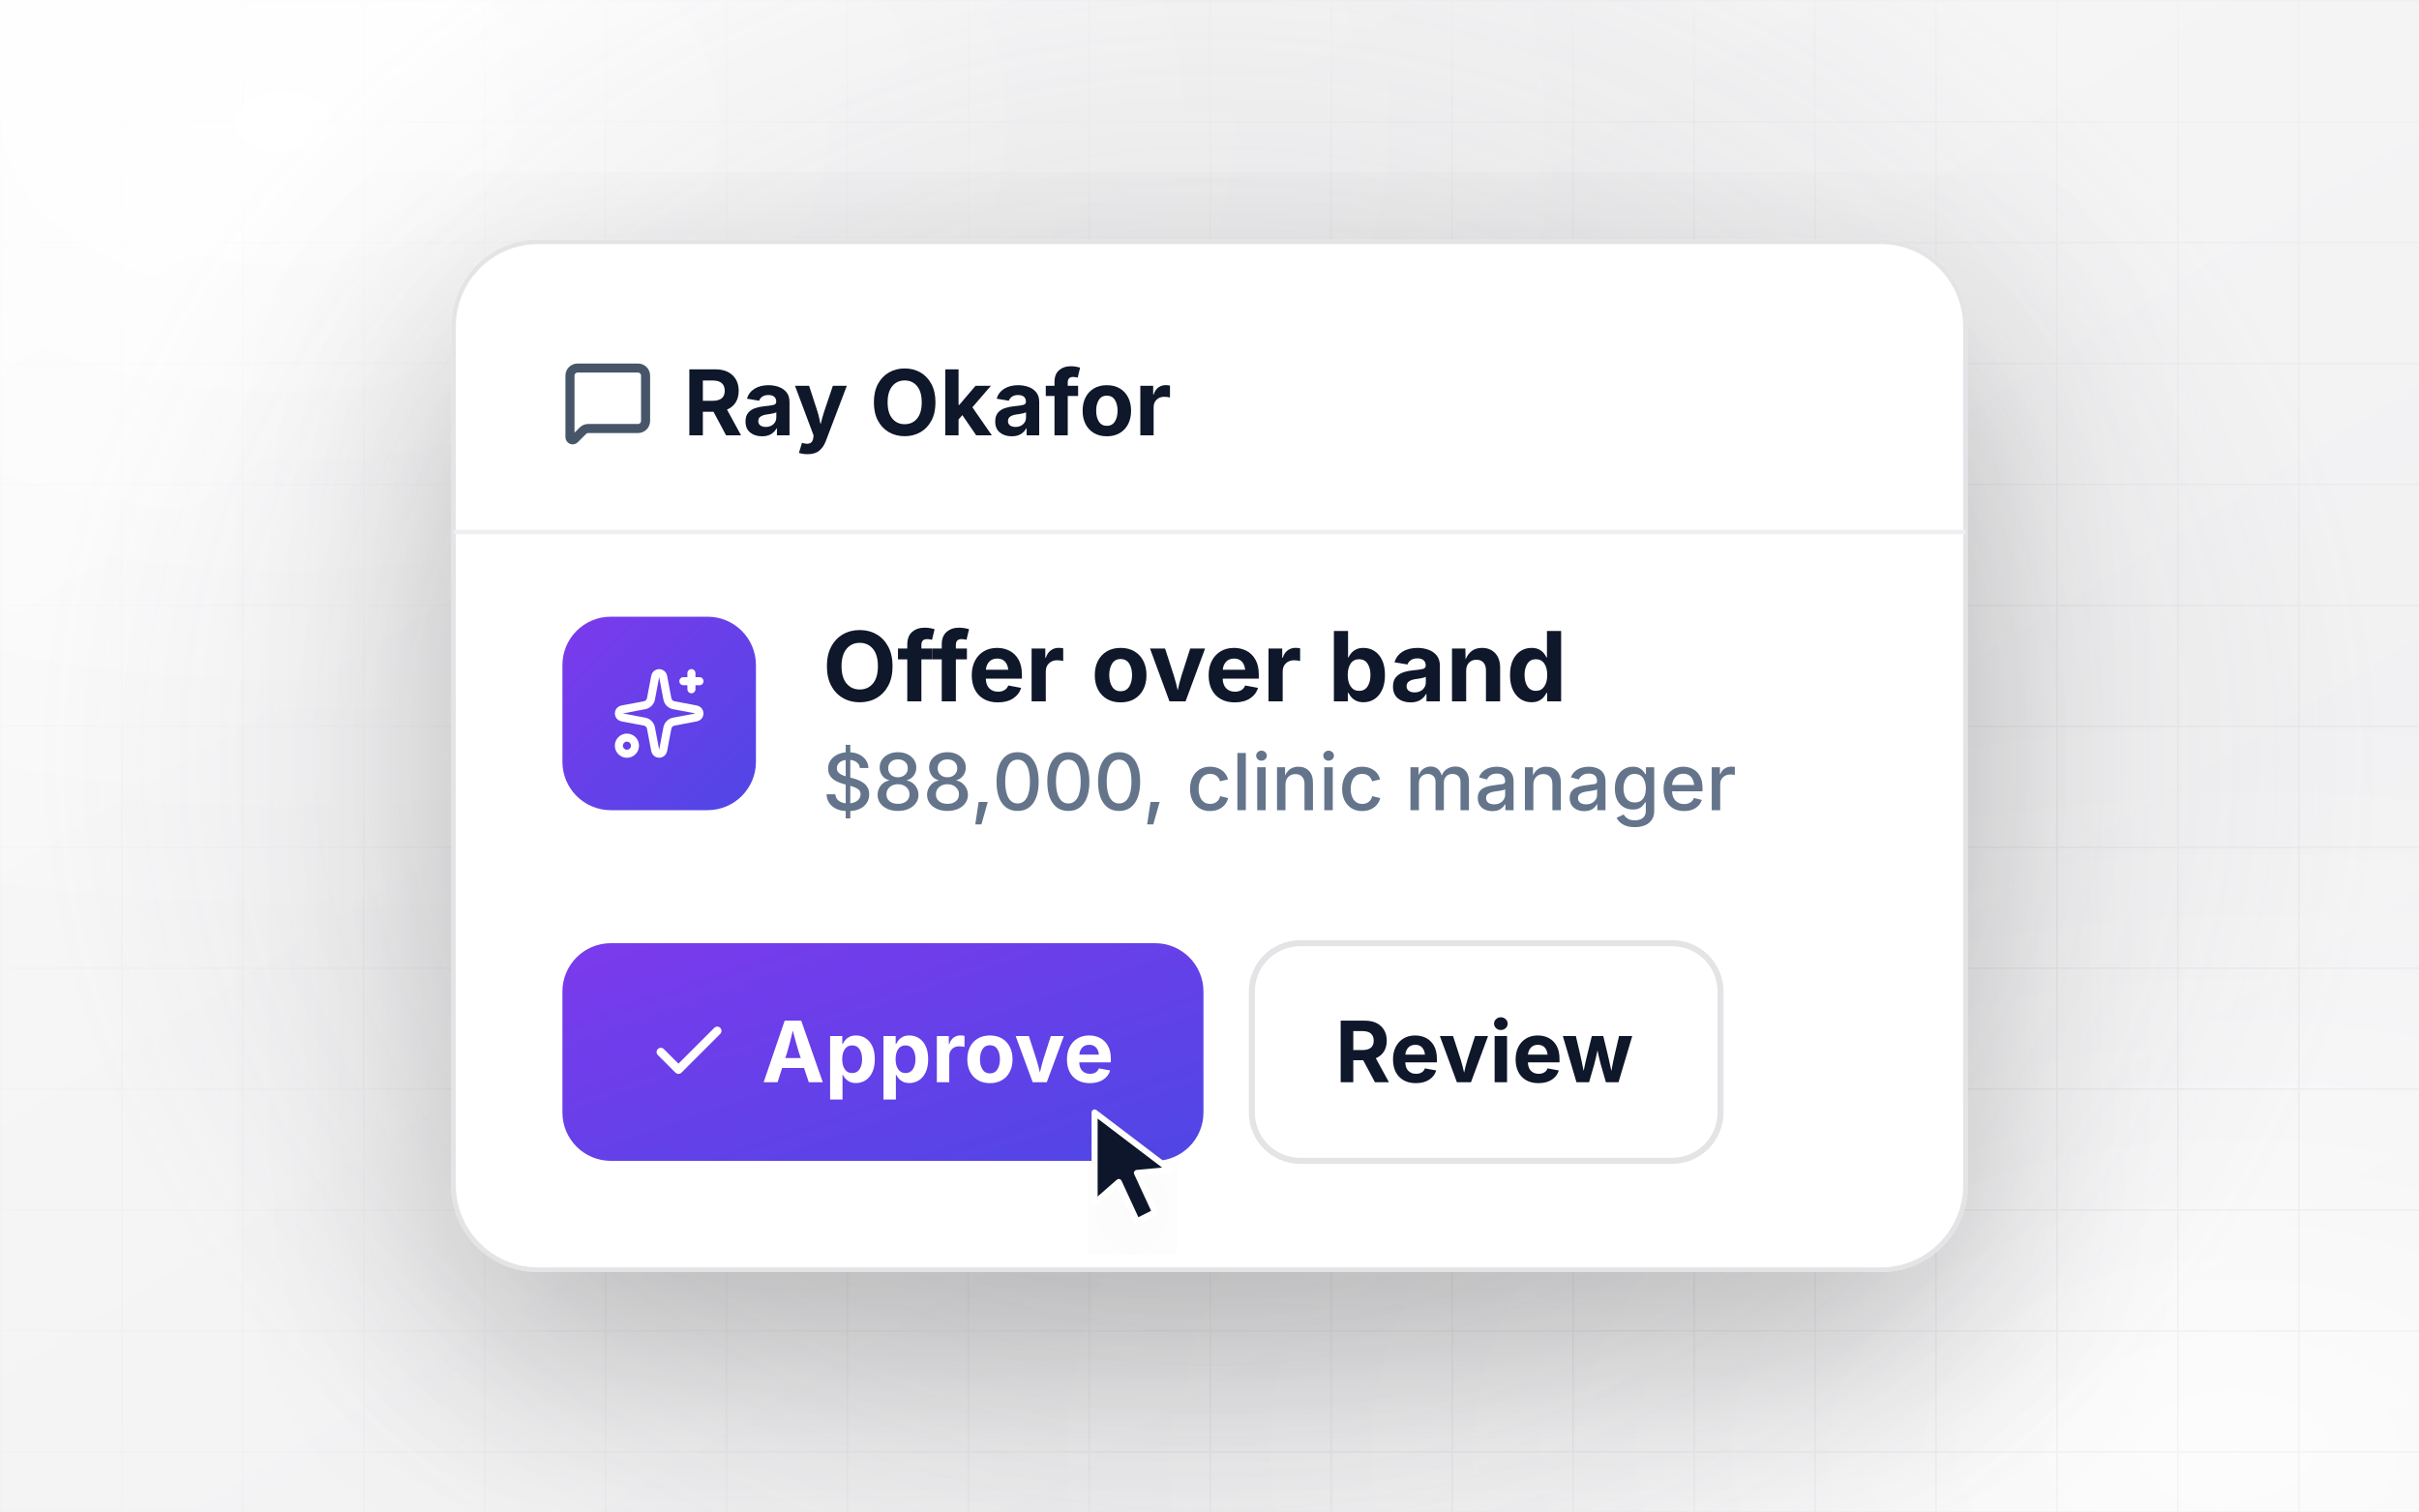
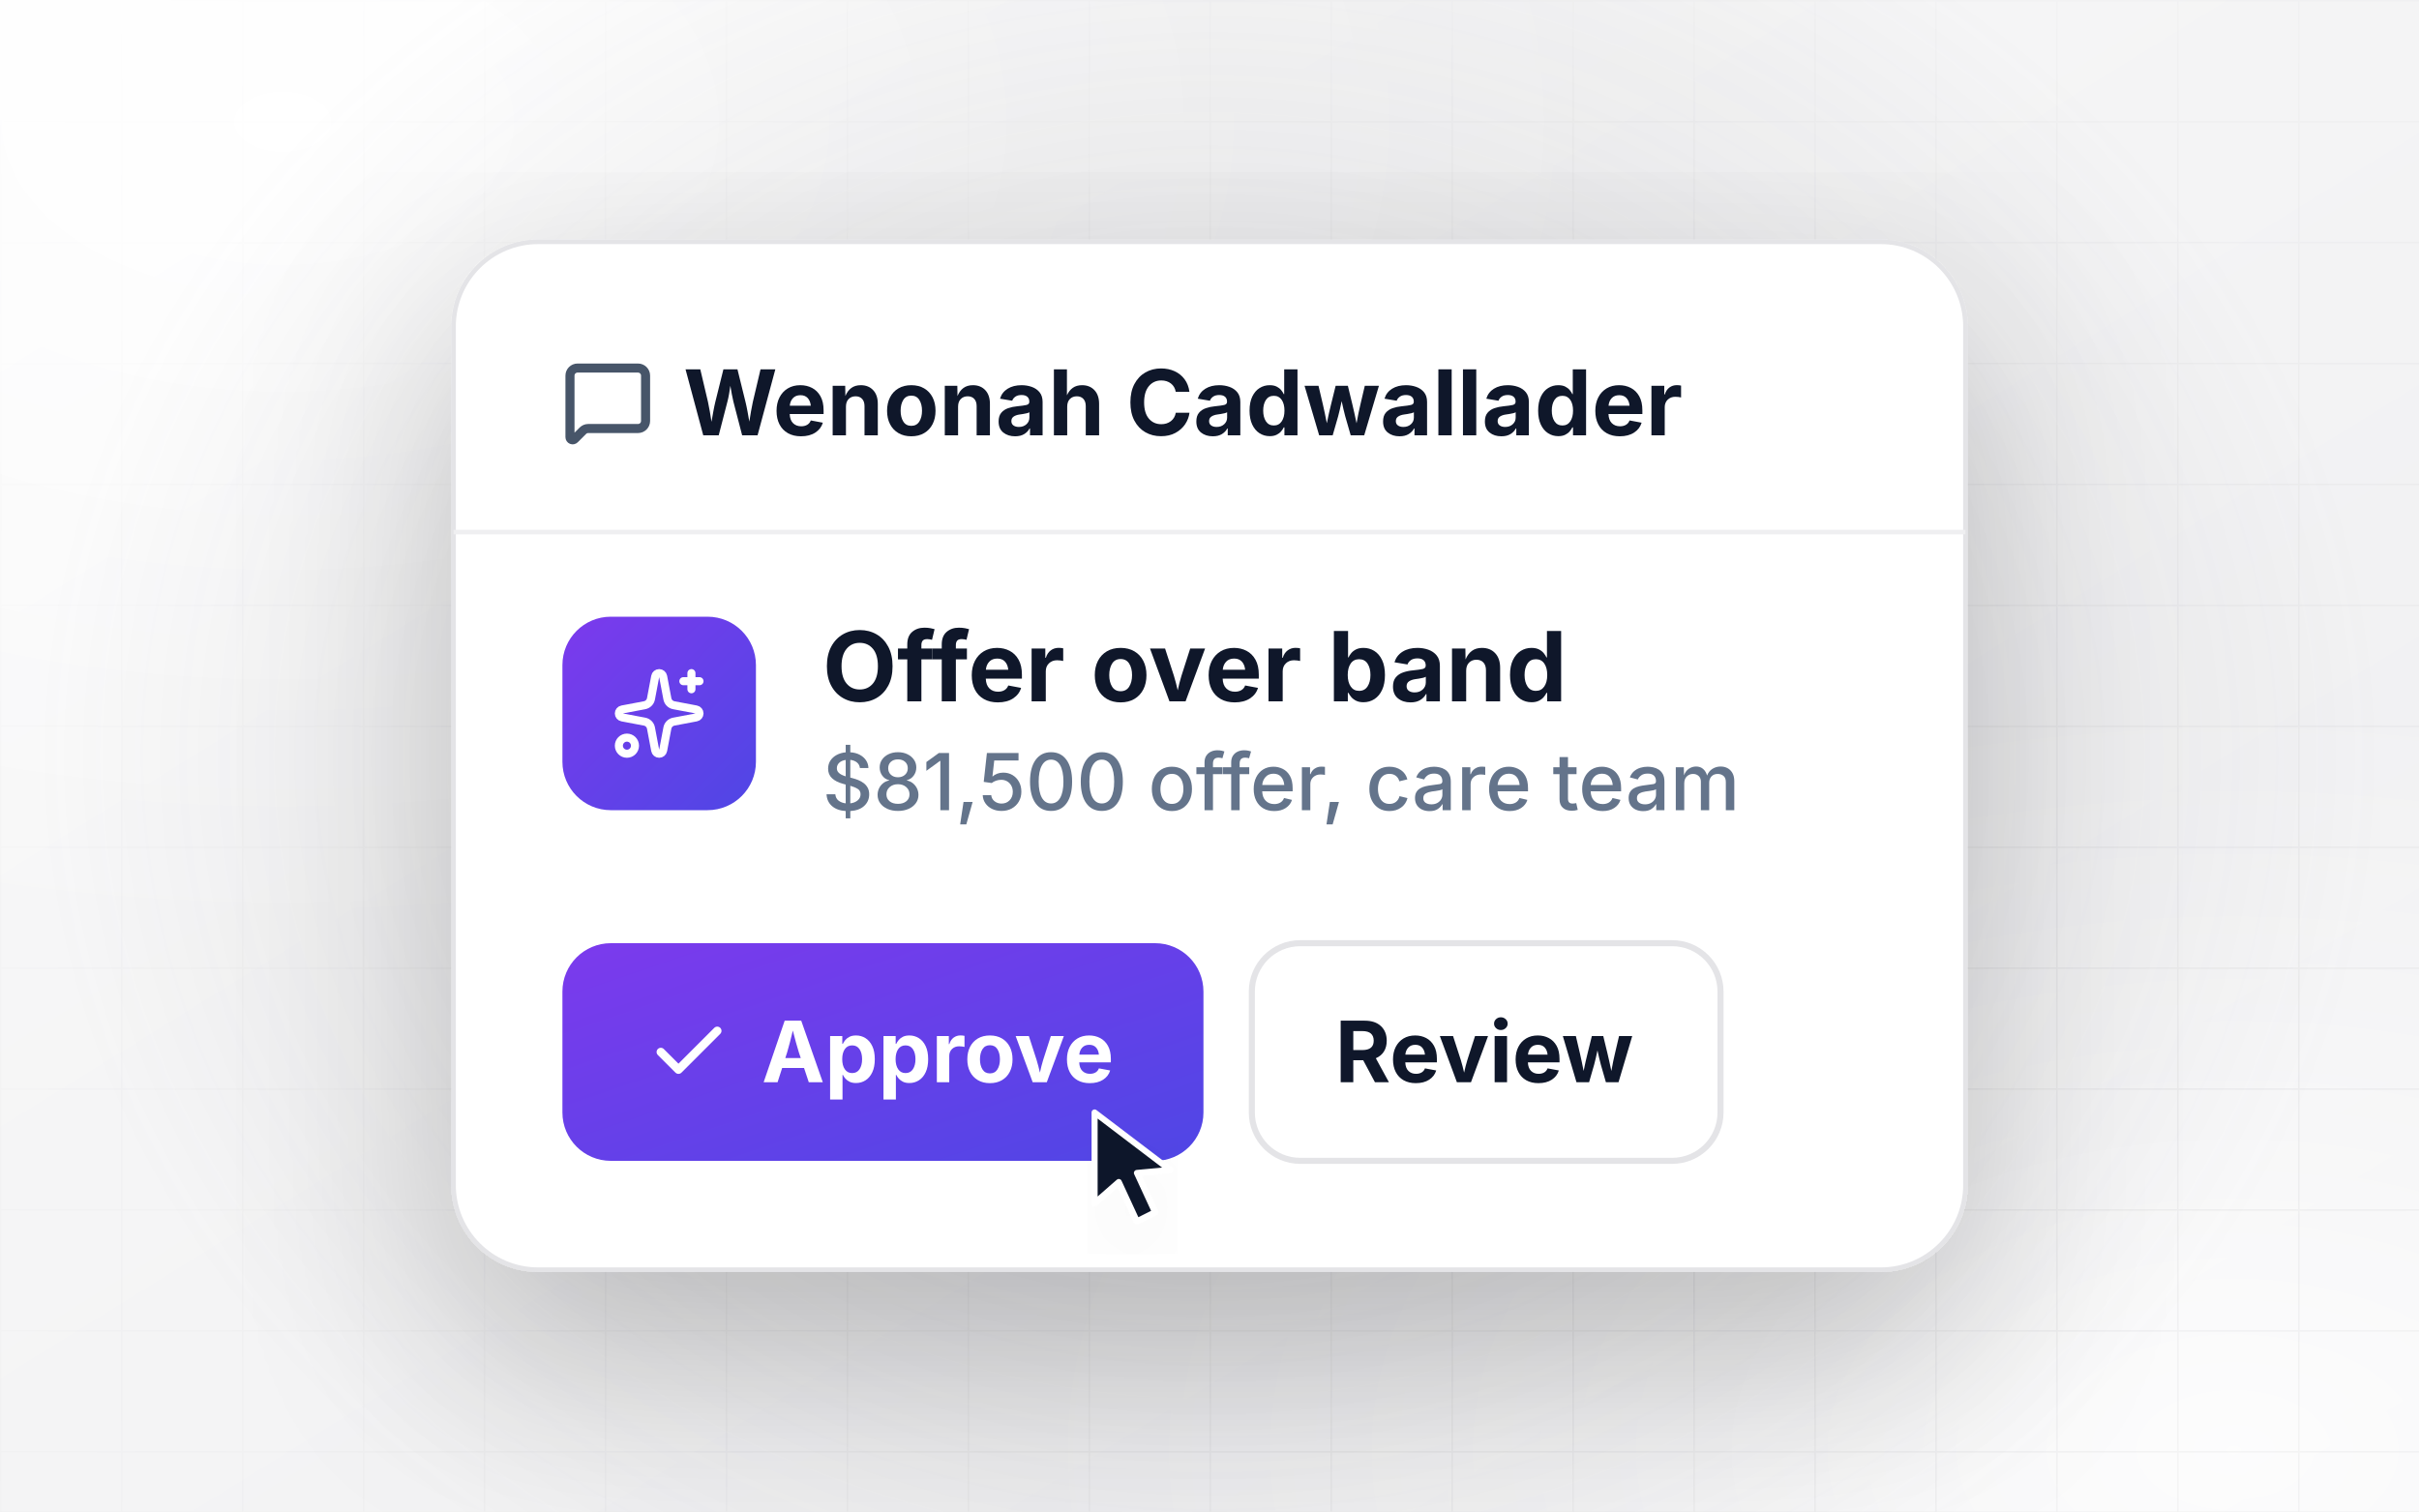
<svg xmlns="http://www.w3.org/2000/svg" xmlns:xlink="http://www.w3.org/1999/xlink" viewBox="0 0 800 500" width="800" height="500" role="img">
  <defs>
    <linearGradient id="bg" x1="0" y1="0" x2="1" y2="1">
      <stop offset="0" stop-color="#FAFAFA" />
      <stop offset="1" stop-color="#EEEEF0" />
    </linearGradient>
    <radialGradient id="glowA" cx="0.12" cy="0.08" r="0.55">
      <stop offset="0" stop-color="#FFFFFF" stop-opacity="0.95" />
      <stop offset="1" stop-color="#FFFFFF" stop-opacity="0" />
    </radialGradient>
    <radialGradient id="glowB" cx="0.92" cy="0.96" r="0.5">
      <stop offset="0" stop-color="#FFFFFF" stop-opacity="0.85" />
      <stop offset="1" stop-color="#FFFFFF" stop-opacity="0" />
    </radialGradient>
    <linearGradient id="gAcc" x1="0" y1="0" x2="1" y2="1">
      <stop offset="0" stop-color="#7C3AED" />
      <stop offset="1" stop-color="#4F46E5" />
    </linearGradient>
    <linearGradient id="gStroke" x1="0" y1="0" x2="1" y2="0">
      <stop offset="0" stop-color="#A78BFA" />
      <stop offset="1" stop-color="#818CF8" />
    </linearGradient>
    <pattern id="grid" width="40" height="40" patternUnits="userSpaceOnUse">
      <path d="M40 0H0V40" fill="none" stroke="#52525B" stroke-opacity="0.07" stroke-width="1" />
    </pattern>
    <radialGradient id="fade" cx="0.5" cy="0.45" r="0.65">
      <stop offset="0" stop-color="#fff" stop-opacity="1" />
      <stop offset="1" stop-color="#fff" stop-opacity="0" />
    </radialGradient>
    <mask id="gridMask">
      <rect width="1200" height="800" fill="url(#fade)" />
    </mask>
    <filter id="e1" x="-10%" y="-10%" width="120%" height="140%">
      <feDropShadow dx="0" dy="1" stdDeviation="1.2" flood-color="#0F172A" flood-opacity="0.07" />
      <feDropShadow dx="0" dy="12" stdDeviation="18" flood-color="#18181B" flood-opacity="0.08" />
    </filter>
    <filter id="e2" x="-15%" y="-15%" width="130%" height="160%">
      <feDropShadow dx="0" dy="2" stdDeviation="3" flood-color="#0F172A" flood-opacity="0.10" />
      <feDropShadow dx="0" dy="28" stdDeviation="34" flood-color="#18181B" flood-opacity="0.20" />
    </filter>
    <radialGradient id="spot" cx="0.5" cy="0.5" r="0.5">
      <stop offset="0" stop-color="#71717A" stop-opacity="0.24" />
      <stop offset="1" stop-color="#71717A" stop-opacity="0" />
    </radialGradient>
-     <path id="g700_R" d="M135 0V1490H716Q970 1490 1109.5 1357.5Q1249 1225 1249 1005Q1249 852 1181.0 743.5Q1113 635 985 581L1302 0H964L680 532H440V0ZM440 779H660Q934 779 934 1005Q934 1118 866.5 1178.0Q799 1238 659 1238H440Z" />
+     <path id="g700_W" d="M449 0 49 1490H382L555 757Q578 654 597.5 537.0Q617 420 635 305Q655 420 676.0 537.0Q697 654 722 757L904 1490H1221L1402 757Q1427 655 1448.0 539.0Q1469 423 1489 309Q1507 423 1526.5 539.0Q1546 655 1569 757L1742 1490H2076L1675 0H1327L1129 762Q1109 843 1093.0 932.5Q1077 1022 1061 1118Q1047 1025 1032.0 935.5Q1017 846 995 762L798 0Z" />
+     <path id="g700_e" d="M633 -22Q462 -22 338.0 48.0Q214 118 147.5 247.0Q81 376 81 553Q81 726 147.5 856.0Q214 986 334.5 1059.0Q455 1132 618 1132Q764 1132 883.0 1070.0Q1002 1008 1072.5 882.0Q1143 756 1143 565V481H378Q383 344 454.0 274.0Q525 204 638 204Q717 204 773.5 237.5Q830 271 854 336L1126 285Q1085 146 956.5 62.0Q828 -22 633 -22ZM380 669H854Q843 778 784.0 842.0Q725 906 621 906Q513 906 451.0 839.5Q389 773 380 669Z" />
+     <path id="g700_n" d="M428 647V0H128V1118H411L415 887Q462 1004 548.0 1068.0Q634 1132 763 1132Q937 1132 1042.0 1020.0Q1147 908 1147 711V0H847V659Q847 763 793.5 822.0Q740 881 645 881Q549 881 488.5 819.5Q428 758 428 647Z" />
+     <path id="g700_o" d="M628 -22Q460 -22 337.0 50.5Q214 123 147.5 252.5Q81 382 81 554Q81 727 147.5 857.0Q214 987 337.0 1059.5Q460 1132 628 1132Q796 1132 919.0 1059.5Q1042 987 1108.5 857.0Q1175 727 1175 554Q1175 382 1108.5 252.5Q1042 123 919.0 50.5Q796 -22 628 -22ZM628 214Q748 214 809.0 311.0Q870 408 870 555Q870 703 809.0 799.5Q748 896 628 896Q508 896 447.5 799.5Q387 703 387 555Q387 408 447.5 311.0Q508 214 628 214Z" />
    <path id="g700_a" d="M440 -22Q280 -22 174.0 62.5Q68 147 68 313Q68 438 128.0 509.0Q188 580 284.0 613.0Q380 646 490 656Q634 670 697.5 685.5Q761 701 761 756V761Q761 832 715.5 871.0Q670 910 586 910Q499 910 446.0 872.5Q393 835 375 781L100 827Q143 972 271.5 1052.0Q400 1132 587 1132Q707 1132 815.5 1094.0Q924 1056 992.5 972.5Q1061 889 1061 753V0H777V155H767Q726 77 645.0 27.5Q564 -22 440 -22ZM525 189Q630 189 696.5 250.0Q763 311 763 400V521Q745 508 704.5 498.5Q664 489 619.0 481.5Q574 474 541 470Q458 458 407.0 423.0Q356 388 356 321Q356 256 403.5 222.5Q451 189 525 189Z" />
-     <path id="g700_y" d="M120 -396 189 -170 226 -179Q317 -204 375.0 -175.5Q433 -147 443 -63L451 -3L31 1118H350L538 538Q561 465 577.0 392.5Q593 320 609 246Q627 321 646.5 393.5Q666 466 690 538L886 1118H1201L726 -132Q675 -267 579.5 -346.5Q484 -426 316 -426Q256 -426 204.0 -417.5Q152 -409 120 -396Z" />
+     <path id="g700_h" d="M428 647V0H128V1490H422V904Q471 1013 555.0 1072.5Q639 1132 763 1132Q937 1132 1042.5 1020.0Q1148 908 1148 711V0H847V659Q847 763 793.5 822.0Q740 881 645 881Q549 881 488.5 819.5Q428 758 428 647Z" />
+     <path id="g700_C" d="M786 -20Q587 -20 431.0 70.0Q275 160 184.5 331.0Q94 502 94 744Q94 987 185.0 1158.5Q276 1330 433.0 1420.0Q590 1510 786 1510Q955 1510 1092.0 1447.5Q1229 1385 1317.0 1266.5Q1405 1148 1427 981H1118Q1097 1102 1008.5 1170.5Q920 1239 792 1239Q618 1239 511.0 1110.0Q404 981 404 744Q404 502 511.5 376.5Q619 251 791 251Q918 251 1007.5 319.5Q1097 388 1119 510H1428Q1411 371 1330.0 250.5Q1249 130 1111.5 55.0Q974 -20 786 -20Z" />
+     <path id="g700_d" d="M537 -19Q408 -19 305.0 47.5Q202 114 141.5 242.5Q81 371 81 557Q81 748 143.0 876.0Q205 1004 308.0 1068.0Q411 1132 535 1132Q630 1132 693.0 1100.0Q756 1068 794.5 1021.0Q833 974 853 930H863V1490H1163V0H868V179H853Q832 134 793.0 88.5Q754 43 691.0 12.0Q628 -19 537 -19ZM629 222Q743 222 806.0 314.0Q869 406 869 558Q869 710 806.5 801.0Q744 892 629 892Q511 892 450.0 798.5Q389 705 389 558Q389 410 450.5 316.0Q512 222 629 222Z" />
+     <path id="g700_w" d="M361 0 31 1118H346L443 705Q463 612 487.0 505.0Q511 398 534 273Q557 395 582.5 502.5Q608 610 631 705L733 1118H1009L1109 705Q1130 610 1155.5 503.0Q1181 396 1205 272Q1226 396 1249.0 503.0Q1272 610 1294 705L1391 1118H1710L1378 0H1073L949 431Q928 503 908.5 593.0Q889 683 869 771Q850 683 830.0 592.5Q810 502 790 431L666 0Z" />
+     <path id="g700_l" d="M428 1490V0H128V1490Z" />
+     <path id="g700_r" d="M128 0V1118H418V923H430Q461 1026 533.5 1079.5Q606 1133 700 1133Q751 1133 797 1123V855Q777 861 738.5 865.5Q700 870 667 870Q563 870 495.5 805.0Q428 740 428 636V0Z" />
    <path id="g700_O" d="M789 -20Q592 -20 434.5 70.0Q277 160 185.5 331.0Q94 502 94 744Q94 987 185.5 1158.5Q277 1330 434.5 1420.0Q592 1510 789 1510Q987 1510 1144.0 1420.0Q1301 1330 1392.5 1158.5Q1484 987 1484 744Q1484 501 1392.5 330.5Q1301 160 1144.0 70.0Q987 -20 789 -20ZM789 251Q963 251 1068.5 377.5Q1174 504 1174 744Q1174 985 1068.5 1112.0Q963 1239 789 1239Q616 1239 510.0 1111.5Q404 984 404 744Q404 505 510.0 378.0Q616 251 789 251Z" />
-     <path id="g700_k" d="M128 0V1490H428V688H445L811 1118H1158L740 633L1179 0H826L514 456L428 359V0Z" />
    <path id="g700_f" d="M750 1118V889H516V0H217V889H20V1118H217V1204Q217 1382 321.0 1471.0Q425 1560 580 1560Q651 1560 709.0 1549.0Q767 1538 795 1529L741 1303Q723 1308 696.5 1313.0Q670 1318 641 1318Q572 1318 544.0 1285.5Q516 1253 516 1194V1118Z" />
-     <path id="g700_o" d="M628 -22Q460 -22 337.0 50.5Q214 123 147.5 252.5Q81 382 81 554Q81 727 147.5 857.0Q214 987 337.0 1059.5Q460 1132 628 1132Q796 1132 919.0 1059.5Q1042 987 1108.5 857.0Q1175 727 1175 554Q1175 382 1108.5 252.5Q1042 123 919.0 50.5Q796 -22 628 -22ZM628 214Q748 214 809.0 311.0Q870 408 870 555Q870 703 809.0 799.5Q748 896 628 896Q508 896 447.5 799.5Q387 703 387 555Q387 408 447.5 311.0Q508 214 628 214Z" />
-     <path id="g700_r" d="M128 0V1118H418V923H430Q461 1026 533.5 1079.5Q606 1133 700 1133Q751 1133 797 1123V855Q777 861 738.5 865.5Q700 870 667 870Q563 870 495.5 805.0Q428 740 428 636V0Z" />
-     <path id="g700_e" d="M633 -22Q462 -22 338.0 48.0Q214 118 147.5 247.0Q81 376 81 553Q81 726 147.5 856.0Q214 986 334.5 1059.0Q455 1132 618 1132Q764 1132 883.0 1070.0Q1002 1008 1072.5 882.0Q1143 756 1143 565V481H378Q383 344 454.0 274.0Q525 204 638 204Q717 204 773.5 237.5Q830 271 854 336L1126 285Q1085 146 956.5 62.0Q828 -22 633 -22ZM380 669H854Q843 778 784.0 842.0Q725 906 621 906Q513 906 451.0 839.5Q389 773 380 669Z" />
    <path id="g700_v" d="M443 0 31 1118H350L538 538Q561 463 580.5 387.0Q600 311 618 233Q635 311 653.5 386.5Q672 462 696 538L882 1118H1197L784 0Z" />
    <path id="g700_b" d="M754 -19Q663 -19 600.0 12.0Q537 43 497.5 88.5Q458 134 437 179H423V0H128V1490H428V930H437Q457 974 495.5 1021.0Q534 1068 597.5 1100.0Q661 1132 756 1132Q880 1132 983.0 1068.0Q1086 1004 1147.5 876.0Q1209 748 1209 557Q1209 371 1149.0 242.5Q1089 114 986.0 47.5Q883 -19 754 -19ZM662 222Q779 222 840.5 316.0Q902 410 902 558Q902 705 841.0 798.5Q780 892 662 892Q546 892 483.5 801.0Q421 710 421 558Q421 406 484.0 314.0Q547 222 662 222Z" />
-     <path id="g700_n" d="M428 647V0H128V1118H411L415 887Q462 1004 548.0 1068.0Q634 1132 763 1132Q937 1132 1042.0 1020.0Q1147 908 1147 711V0H847V659Q847 763 793.5 822.0Q740 881 645 881Q549 881 488.5 819.5Q428 758 428 647Z" />
-     <path id="g700_d" d="M537 -19Q408 -19 305.0 47.5Q202 114 141.5 242.5Q81 371 81 557Q81 748 143.0 876.0Q205 1004 308.0 1068.0Q411 1132 535 1132Q630 1132 693.0 1100.0Q756 1068 794.5 1021.0Q833 974 853 930H863V1490H1163V0H868V179H853Q832 134 793.0 88.5Q754 43 691.0 12.0Q628 -19 537 -19ZM629 222Q743 222 806.0 314.0Q869 406 869 558Q869 710 806.5 801.0Q744 892 629 892Q511 892 450.0 798.5Q389 705 389 558Q389 410 450.5 316.0Q512 222 629 222Z" />
    <path id="g500_dollar" d="M605 -212V-23Q380 -8 248.0 107.0Q116 222 106 414H335Q344 306 420.0 248.0Q496 190 605 178V667L535 687Q352 736 249.5 832.0Q147 928 147 1081Q147 1200 206.5 1291.0Q266 1382 369.0 1438.0Q472 1494 605 1507V1702H725V1508Q864 1499 969.0 1444.0Q1074 1389 1134.0 1299.5Q1194 1210 1197 1098H975Q965 1189 897.5 1243.5Q830 1298 725 1310V849L788 832Q859 814 934.5 783.5Q1010 753 1074.0 704.5Q1138 656 1177.5 584.5Q1217 513 1217 412Q1217 233 1088.5 112.5Q960 -8 725 -23V-212ZM725 178Q843 192 917.5 255.5Q992 319 992 415Q992 509 915.5 556.0Q839 603 725 635ZM605 881V1308Q498 1293 436.5 1235.0Q375 1177 375 1094Q375 1031 410.0 989.5Q445 948 498.0 922.5Q551 897 605 881Z" />
    <path id="g500_eight" d="M644 -20Q487 -20 367.5 34.0Q248 88 180.5 182.0Q113 276 113 397Q113 491 152.0 571.0Q191 651 259.5 704.5Q328 758 414 773V781Q301 808 234.0 900.5Q167 993 167 1113Q167 1227 228.5 1316.5Q290 1406 398.0 1458.0Q506 1510 644 1510Q781 1510 888.5 1458.0Q996 1406 1058.5 1316.5Q1121 1227 1121 1113Q1121 993 1053.0 900.5Q985 808 876 781V773Q959 758 1027.5 704.5Q1096 651 1136.5 571.0Q1177 491 1177 397Q1177 276 1108.5 182.0Q1040 88 920.0 34.0Q800 -20 644 -20ZM644 165Q781 165 862.5 233.0Q944 301 944 412Q944 527 858.5 601.5Q773 676 644 676Q513 676 428.0 602.0Q343 528 343 412Q343 301 424.0 233.0Q505 165 644 165ZM644 857Q754 857 826.5 922.0Q899 987 899 1092Q899 1197 828.0 1260.0Q757 1323 644 1323Q529 1323 459.0 1260.0Q389 1197 389 1092Q389 987 460.0 922.0Q531 857 644 857Z" />
+     <path id="g500_one" d="M685 1490V0H459V1283H449L95 1025V1254L421 1490Z" />
    <path id="g500_comma" d="M125 -371 213 214H450L285 -371Z" />
+     <path id="g500_five" d="M607 -20Q468 -20 359.0 33.0Q250 86 185.5 179.0Q121 272 116 390H338Q346 294 423.0 233.0Q500 172 607 172Q734 172 816.5 258.0Q899 344 899 478Q899 568 860.0 639.0Q821 710 753.0 750.5Q685 791 597 791Q529 791 461.0 767.5Q393 744 352 707L142 737L225 1490H1048V1295H416L369 879H377Q421 923 493.5 950.5Q566 978 650 978Q786 978 892.5 914.0Q999 850 1060.5 738.0Q1122 626 1122 482Q1122 337 1056.0 223.5Q990 110 873.5 45.0Q757 -20 607 -20Z" />
    <path id="g500_zero" d="M661 -20Q401 -20 257.0 180.0Q113 380 113 744Q113 1106 257.5 1308.0Q402 1510 661 1510Q920 1510 1064.5 1308.0Q1209 1106 1209 744Q1209 381 1065.5 180.5Q922 -20 661 -20ZM661 175Q816 175 899.5 324.0Q983 473 983 744Q983 1016 899.5 1166.0Q816 1316 661 1316Q506 1316 422.0 1165.5Q338 1015 338 744Q338 473 422.0 324.0Q506 175 661 175Z" />
-     <path id="g500_c" d="M618 -23Q460 -23 343.0 49.0Q226 121 161.0 250.5Q96 380 96 553Q96 727 161.0 857.5Q226 988 343.0 1060.0Q460 1132 618 1132Q792 1132 918.5 1044.5Q1045 957 1086 802L877 752Q854 839 787.5 892.5Q721 946 619 946Q518 946 451.5 893.0Q385 840 352.5 750.5Q320 661 320 553Q320 446 352.5 357.5Q385 269 451.5 216.0Q518 163 619 163Q723 163 791.0 218.5Q859 274 881 365L1089 315Q1048 157 921.0 67.0Q794 -23 618 -23Z" />
-     <path id="g500_l" d="M368 1490V0H148V1490Z" />
-     <path id="g500_i" d="M148 0V1118H368V0ZM259 1289Q202 1289 161.5 1327.0Q121 1365 121 1419Q121 1474 161.5 1512.0Q202 1550 259 1550Q316 1550 357.0 1512.0Q398 1474 398 1419Q398 1365 357.0 1327.0Q316 1289 259 1289Z" />
-     <path id="g500_n" d="M368 662V0H148V1118H358L359 903Q411 1021 498.5 1076.5Q586 1132 704 1132Q875 1132 979.5 1024.5Q1084 917 1084 710V0H864V683Q864 804 801.0 872.0Q738 940 628 940Q516 940 442.0 867.5Q368 795 368 662Z" />
-     <path id="g500_m" d="M148 0V1118H357L362 909Q405 1025 491.0 1081.0Q577 1137 677 1137Q786 1137 858.0 1075.0Q930 1013 963 902Q1005 1015 1101.5 1076.0Q1198 1137 1317 1137Q1416 1137 1496.0 1094.0Q1576 1051 1623.5 966.0Q1671 881 1671 754V0H1451V732Q1451 844 1388.5 894.0Q1326 944 1241 944Q1137 944 1077.5 880.0Q1018 816 1018 716V0H801V746Q801 836 743.5 890.0Q686 944 597 944Q505 944 436.5 880.5Q368 817 368 695V0Z" />
-     <path id="g500_a" d="M461 -25Q354 -25 268.5 14.5Q183 54 133.0 130.0Q83 206 83 316Q83 411 120.0 472.5Q157 534 219.0 569.5Q281 605 357.5 623.0Q434 641 513 650Q661 667 728.0 679.5Q795 692 795 751V757Q795 850 740.5 901.5Q686 953 581 953Q471 953 408.0 905.0Q345 857 322 800L115 854Q153 954 224.0 1015.0Q295 1076 386.5 1104.0Q478 1132 578 1132Q645 1132 721.0 1116.0Q797 1100 864.0 1058.5Q931 1017 973.0 940.0Q1015 863 1015 742V0H802V153H791Q758 87 677.5 31.0Q597 -25 461 -25ZM510 152Q599 152 663.0 187.5Q727 223 761.5 280.0Q796 337 796 403V546Q780 530 727.5 518.5Q675 507 617.0 499.0Q559 491 525 487Q432 474 365.5 436.5Q299 399 299 313Q299 233 358.5 192.5Q418 152 510 152Z" />
-     <path id="g500_g" d="M616 -442Q422 -442 305.0 -371.0Q188 -300 141 -199L325 -112Q345 -144 378.5 -179.5Q412 -215 468.5 -240.0Q525 -265 615 -265Q742 -265 822.0 -204.5Q902 -144 902 -15V203H883Q863 166 827.5 123.0Q792 80 728.5 48.5Q665 17 563 17Q431 17 325.5 79.0Q220 141 158.0 262.5Q96 384 96 563Q96 741 157.5 868.5Q219 996 325.0 1064.0Q431 1132 566 1132Q669 1132 733.5 1097.5Q798 1063 834.5 1017.0Q871 971 890 936H906V1118H1121V-16Q1121 -163 1054.0 -257.0Q987 -351 873.0 -396.5Q759 -442 616 -442ZM614 200Q754 200 828.5 297.0Q903 394 903 566Q903 734 829.5 839.5Q756 945 614 945Q517 945 451.5 894.5Q386 844 353.5 758.5Q321 673 321 566Q321 402 395.5 301.0Q470 200 614 200Z" />
+     <path id="g500_o" d="M618 -23Q461 -23 343.5 49.0Q226 121 161.0 250.5Q96 380 96 553Q96 727 161.0 857.5Q226 988 343.5 1060.0Q461 1132 618 1132Q776 1132 893.5 1060.0Q1011 988 1076.0 857.5Q1141 727 1141 553Q1141 380 1076.0 250.5Q1011 121 893.5 49.0Q776 -23 618 -23ZM618 163Q720 163 786.5 216.5Q853 270 885.5 358.5Q918 447 918 553Q918 660 885.5 749.5Q853 839 786.5 892.5Q720 946 618 946Q517 946 451.0 892.5Q385 839 352.5 749.5Q320 660 320 553Q320 447 352.5 358.5Q385 270 451.0 216.5Q517 163 618 163Z" />
+     <path id="g500_f" d="M702 1118V939H452V0H232V939H20V1118H232V1246Q232 1350 278.5 1420.0Q325 1490 400.5 1525.0Q476 1560 565 1560Q631 1560 678.5 1549.5Q726 1539 749 1530L698 1352Q682 1356 658.0 1362.0Q634 1368 600 1368Q521 1368 486.5 1329.0Q452 1290 452 1216V1118Z" />
    <path id="g500_e" d="M630 -23Q465 -23 345.0 48.0Q225 119 160.5 248.0Q96 377 96 551Q96 723 159.5 854.0Q223 985 339.0 1058.5Q455 1132 611 1132Q738 1132 852.5 1075.5Q967 1019 1038.5 895.5Q1110 772 1110 570V492H317Q323 330 409.0 244.5Q495 159 632 159Q724 159 790.5 199.0Q857 239 886 317L1093 268Q1053 137 931.0 57.0Q809 -23 630 -23ZM318 656H892Q880 788 809.5 869.0Q739 950 612 950Q480 950 403.5 863.5Q327 777 318 656Z" />
    <path id="g500_r" d="M148 0V1118H361V938H373Q403 1029 480.5 1081.5Q558 1134 656 1134Q677 1134 704.5 1132.0Q732 1130 749 1128V918Q737 921 703.0 925.5Q669 930 634 930Q519 930 443.5 859.5Q368 789 368 679V0Z" />
+     <path id="g500_c" d="M618 -23Q460 -23 343.0 49.0Q226 121 161.0 250.5Q96 380 96 553Q96 727 161.0 857.5Q226 988 343.0 1060.0Q460 1132 618 1132Q792 1132 918.5 1044.5Q1045 957 1086 802L877 752Q854 839 787.5 892.5Q721 946 619 946Q518 946 451.5 893.0Q385 840 352.5 750.5Q320 661 320 553Q320 446 352.5 357.5Q385 269 451.5 216.0Q518 163 619 163Q723 163 791.0 218.5Q859 274 881 365L1089 315Q1048 157 921.0 67.0Q794 -23 618 -23Z" />
+     <path id="g500_a" d="M461 -25Q354 -25 268.5 14.5Q183 54 133.0 130.0Q83 206 83 316Q83 411 120.0 472.5Q157 534 219.0 569.5Q281 605 357.5 623.0Q434 641 513 650Q661 667 728.0 679.5Q795 692 795 751V757Q795 850 740.5 901.5Q686 953 581 953Q471 953 408.0 905.0Q345 857 322 800L115 854Q153 954 224.0 1015.0Q295 1076 386.5 1104.0Q478 1132 578 1132Q645 1132 721.0 1116.0Q797 1100 864.0 1058.5Q931 1017 973.0 940.0Q1015 863 1015 742V0H802V153H791Q758 87 677.5 31.0Q597 -25 461 -25ZM510 152Q599 152 663.0 187.5Q727 223 761.5 280.0Q796 337 796 403V546Q780 530 727.5 518.5Q675 507 617.0 499.0Q559 491 525 487Q432 474 365.5 436.5Q299 399 299 313Q299 233 358.5 192.5Q418 152 510 152Z" />
+     <path id="g500_t" d="M626 1118V939H403V302Q403 235 431.5 203.5Q460 172 525 172Q543 172 570.5 176.0Q598 180 618 184L657 8Q622 -4 581.5 -9.5Q541 -15 503 -15Q351 -15 267.0 63.5Q183 142 183 284V939H20V1118H183V1384H403V1118Z" />
+     <path id="g500_m" d="M148 0V1118H357L362 909Q405 1025 491.0 1081.0Q577 1137 677 1137Q786 1137 858.0 1075.0Q930 1013 963 902Q1005 1015 1101.5 1076.0Q1198 1137 1317 1137Q1416 1137 1496.0 1094.0Q1576 1051 1623.5 966.0Q1671 881 1671 754V0H1451V732Q1451 844 1388.5 894.0Q1326 944 1241 944Q1137 944 1077.5 880.0Q1018 816 1018 716V0H801V746Q801 836 743.5 890.0Q686 944 597 944Q505 944 436.5 880.5Q368 817 368 695V0Z" />
    <path id="g700_A" d="M49 0 558 1490H958L1480 0H1141L1026 346H497L386 0ZM573 585H947L902 719Q866 833 830.0 966.0Q794 1099 755 1251Q718 1097 684.0 964.0Q650 831 616 719Z" />
    <path id="g700_p" d="M128 -418V1118H423V930H437Q457 974 495.5 1021.0Q534 1068 597.5 1100.0Q661 1132 756 1132Q880 1132 983.0 1068.0Q1086 1004 1147.5 876.0Q1209 748 1209 557Q1209 371 1149.0 242.5Q1089 114 986.0 47.5Q883 -19 754 -19Q663 -19 600.0 12.0Q537 43 497.5 88.5Q458 134 437 179H428V-418ZM662 222Q779 222 840.5 316.0Q902 410 902 558Q902 705 841.0 798.5Q780 892 662 892Q546 892 483.5 801.0Q421 710 421 558Q421 406 484.0 314.0Q547 222 662 222Z" />
+     <path id="g700_R" d="M135 0V1490H716Q970 1490 1109.5 1357.5Q1249 1225 1249 1005Q1249 852 1181.0 743.5Q1113 635 985 581L1302 0H964L680 532H440V0ZM440 779H660Q934 779 934 1005Q934 1118 866.5 1178.0Q799 1238 659 1238H440Z" />
    <path id="g700_i" d="M128 0V1118H428V0ZM278 1264Q210 1264 162.0 1309.0Q114 1354 114 1418Q114 1482 162.0 1527.0Q210 1572 278 1572Q346 1572 394.5 1527.0Q443 1482 443 1418Q443 1354 394.5 1309.0Q346 1264 278 1264Z" />
-     <path id="g700_w" d="M361 0 31 1118H346L443 705Q463 612 487.0 505.0Q511 398 534 273Q557 395 582.5 502.5Q608 610 631 705L733 1118H1009L1109 705Q1130 610 1155.5 503.0Q1181 396 1205 272Q1226 396 1249.0 503.0Q1272 610 1294 705L1391 1118H1710L1378 0H1073L949 431Q928 503 908.5 593.0Q889 683 869 771Q850 683 830.0 592.5Q810 502 790 431L666 0Z" />
  </defs>
  <style>
.pulse{transform-box:fill-box;transform-origin:center;animation:pulse 2.4s cubic-bezier(.2,.7,.3,1) infinite}
@keyframes pulse{0%{transform:scale(1);opacity:.30}75%{transform:scale(2.1);opacity:0}100%{transform:scale(2.1);opacity:0}}
.caret{animation:blink 1.1s steps(1) infinite}
@keyframes blink{0%,55%{opacity:1}56%,100%{opacity:0}}
.press{transform-box:fill-box;transform-origin:0 0;animation:press 3.2s ease-in-out infinite}
@keyframes press{0%,58%,100%{transform:translate(0,0) scale(1)}66%{transform:translate(1.5px,2px) scale(.9)}74%{transform:translate(0,0) scale(1)}}
.ripple{transform-box:fill-box;transform-origin:center;opacity:0;animation:ripple 3.2s ease-out infinite}
@keyframes ripple{0%,62%{opacity:0;transform:scale(.4)}68%{opacity:.5}100%{opacity:0;transform:scale(2.4)}}
.sweep{animation:sweep 4.8s cubic-bezier(.45,0,.2,1) infinite}
@keyframes sweep{0%{transform:translateY(-470px);opacity:0}8%{opacity:1}72%{transform:translateY(0);opacity:1}100%{transform:translateY(0);opacity:1}}
.ring{transform-box:fill-box;transform-origin:50% 12%;animation:ring 4s ease-in-out infinite}
@keyframes ring{0%,70%,100%{transform:rotate(0)}74%{transform:rotate(14deg)}78%{transform:rotate(-12deg)}82%{transform:rotate(8deg)}86%{transform:rotate(-4deg)}90%{transform:rotate(0)}}
.glow{animation:glow 2.6s ease-in-out infinite}
@keyframes glow{0%,100%{opacity:1}50%{opacity:.45}}
.float{animation:float 6s ease-in-out infinite}
@keyframes float{0%,100%{transform:translateY(0)}50%{transform:translateY(-6px)}}
@media (prefers-reduced-motion: reduce){*{animation:none!important}}
</style>
  <rect width="800" height="500" fill="url(#bg)" />
  <rect width="800" height="500" fill="url(#glowA)" />
  <rect width="800" height="500" fill="url(#glowB)" />
  <rect width="800" height="500" fill="url(#grid)" mask="url(#gridMask)" />
  <ellipse cx="400.0" cy="250.0" rx="390.0" ry="323.0" fill="url(#spot)" />
  <rect x="150" y="80" width="500" height="340" rx="28" fill="#fff" stroke="#E4E4E7" stroke-width="1.5" filter="url(#e2)" />
  <g transform="translate(186 118) scale(1.25)" fill="none" stroke="#475569" stroke-width="2.4" stroke-linecap="round" stroke-linejoin="round">
    <path d="M22 17a2 2 0 0 1-2 2H6.828a2 2 0 0 0-1.414.586l-2.202 2.202A.71.71 0 0 1 2 21.286V5a2 2 0 0 1 2-2h16a2 2 0 0 1 2 2z" />
  </g>
  <g>
-     <use href="#g700_R" xlink:href="#g700_R" transform="translate(226.00 144.00) scale(0.01465 -0.01465)" fill="#0F172A" />
-     <use href="#g700_a" xlink:href="#g700_a" transform="translate(245.56 144.00) scale(0.01465 -0.01465)" fill="#0F172A" />
-     <use href="#g700_y" xlink:href="#g700_y" transform="translate(262.46 144.00) scale(0.01465 -0.01465)" fill="#0F172A" />
-     <use href="#g700_O" xlink:href="#g700_O" transform="translate(287.63 144.00) scale(0.01465 -0.01465)" fill="#0F172A" />
-     <use href="#g700_k" xlink:href="#g700_k" transform="translate(310.74 144.00) scale(0.01465 -0.01465)" fill="#0F172A" />
-     <use href="#g700_a" xlink:href="#g700_a" transform="translate(328.14 144.00) scale(0.01465 -0.01465)" fill="#0F172A" />
-     <use href="#g700_f" xlink:href="#g700_f" transform="translate(345.56 144.00) scale(0.01465 -0.01465)" fill="#0F172A" />
-     <use href="#g700_o" xlink:href="#g700_o" transform="translate(356.85 144.00) scale(0.01465 -0.01465)" fill="#0F172A" />
-     <use href="#g700_r" xlink:href="#g700_r" transform="translate(375.25 144.00) scale(0.01465 -0.01465)" fill="#0F172A" />
+     <use href="#g700_W" xlink:href="#g700_W" transform="translate(226.00 144.00) scale(0.01465 -0.01465)" fill="#0F172A" />
+     <use href="#g700_e" xlink:href="#g700_e" transform="translate(255.63 144.00) scale(0.01465 -0.01465)" fill="#0F172A" />
+     <use href="#g700_n" xlink:href="#g700_n" transform="translate(273.50 144.00) scale(0.01465 -0.01465)" fill="#0F172A" />
+     <use href="#g700_o" xlink:href="#g700_o" transform="translate(292.18 144.00) scale(0.01465 -0.01465)" fill="#0F172A" />
+     <use href="#g700_n" xlink:href="#g700_n" transform="translate(310.58 144.00) scale(0.01465 -0.01465)" fill="#0F172A" />
+     <use href="#g700_a" xlink:href="#g700_a" transform="translate(329.26 144.00) scale(0.01465 -0.01465)" fill="#0F172A" />
+     <use href="#g700_h" xlink:href="#g700_h" transform="translate(346.67 144.00) scale(0.01465 -0.01465)" fill="#0F172A" />
+     <use href="#g700_C" xlink:href="#g700_C" transform="translate(372.46 144.00) scale(0.01465 -0.01465)" fill="#0F172A" />
+     <use href="#g700_a" xlink:href="#g700_a" transform="translate(394.65 144.00) scale(0.01465 -0.01465)" fill="#0F172A" />
+     <use href="#g700_d" xlink:href="#g700_d" transform="translate(412.06 144.00) scale(0.01465 -0.01465)" fill="#0F172A" />
+     <use href="#g700_w" xlink:href="#g700_w" transform="translate(430.98 144.00) scale(0.01465 -0.01465)" fill="#0F172A" />
+     <use href="#g700_a" xlink:href="#g700_a" transform="translate(456.41 144.00) scale(0.01465 -0.01465)" fill="#0F172A" />
+     <use href="#g700_l" xlink:href="#g700_l" transform="translate(473.82 144.00) scale(0.01465 -0.01465)" fill="#0F172A" />
+     <use href="#g700_l" xlink:href="#g700_l" transform="translate(481.95 144.00) scale(0.01465 -0.01465)" fill="#0F172A" />
+     <use href="#g700_a" xlink:href="#g700_a" transform="translate(490.08 144.00) scale(0.01465 -0.01465)" fill="#0F172A" />
+     <use href="#g700_d" xlink:href="#g700_d" transform="translate(507.50 144.00) scale(0.01465 -0.01465)" fill="#0F172A" />
+     <use href="#g700_e" xlink:href="#g700_e" transform="translate(526.41 144.00) scale(0.01465 -0.01465)" fill="#0F172A" />
+     <use href="#g700_r" xlink:href="#g700_r" transform="translate(544.28 144.00) scale(0.01465 -0.01465)" fill="#0F172A" />
  </g>
  <line x1="150" y1="176" x2="650" y2="176" stroke="#EFEFF1" stroke-width="1.5" />
  <rect x="186" y="204" width="64" height="64" rx="16" fill="url(#gAcc)" />
  <g transform="translate(202 220) scale(1.3333)" fill="none" stroke="#fff" stroke-width="2" stroke-linecap="round" stroke-linejoin="round">
    <path d="M11.017 2.814a1 1 0 0 1 1.966 0l1.051 5.558a2 2 0 0 0 1.594 1.594l5.558 1.051a1 1 0 0 1 0 1.966l-5.558 1.051a2 2 0 0 0-1.594 1.594l-1.051 5.558a1 1 0 0 1-1.966 0l-1.051-5.558a2 2 0 0 0-1.594-1.594l-5.558-1.051a1 1 0 0 1 0-1.966l5.558-1.051a2 2 0 0 0 1.594-1.594z" />
    <path d="M20 2v4" />
    <path d="M22 4h-4" />
    <circle cx="4" cy="20" r="2" />
  </g>
  <g>
    <use href="#g700_O" xlink:href="#g700_O" transform="translate(272.00 232.00) scale(0.01562 -0.01562)" fill="#0F172A" />
    <use href="#g700_f" xlink:href="#g700_f" transform="translate(296.66 232.00) scale(0.01562 -0.01562)" fill="#0F172A" />
    <use href="#g700_f" xlink:href="#g700_f" transform="translate(308.06 232.00) scale(0.01562 -0.01562)" fill="#0F172A" />
    <use href="#g700_e" xlink:href="#g700_e" transform="translate(320.11 232.00) scale(0.01562 -0.01562)" fill="#0F172A" />
    <use href="#g700_r" xlink:href="#g700_r" transform="translate(339.17 232.00) scale(0.01562 -0.01562)" fill="#0F172A" />
    <use href="#g700_o" xlink:href="#g700_o" transform="translate(360.80 232.00) scale(0.01562 -0.01562)" fill="#0F172A" />
    <use href="#g700_v" xlink:href="#g700_v" transform="translate(379.84 232.00) scale(0.01562 -0.01562)" fill="#0F172A" />
    <use href="#g700_e" xlink:href="#g700_e" transform="translate(398.45 232.00) scale(0.01562 -0.01562)" fill="#0F172A" />
    <use href="#g700_r" xlink:href="#g700_r" transform="translate(417.52 232.00) scale(0.01562 -0.01562)" fill="#0F172A" />
    <use href="#g700_b" xlink:href="#g700_b" transform="translate(439.14 232.00) scale(0.01562 -0.01562)" fill="#0F172A" />
    <use href="#g700_a" xlink:href="#g700_a" transform="translate(459.62 232.00) scale(0.01562 -0.01562)" fill="#0F172A" />
    <use href="#g700_n" xlink:href="#g700_n" transform="translate(478.20 232.00) scale(0.01562 -0.01562)" fill="#0F172A" />
    <use href="#g700_d" xlink:href="#g700_d" transform="translate(498.12 232.00) scale(0.01562 -0.01562)" fill="#0F172A" />
  </g>
  <g>
    <use href="#g500_dollar" xlink:href="#g500_dollar" transform="translate(272.00 268.00) scale(0.0127 -0.0127)" fill="#64748B" />
    <use href="#g500_eight" xlink:href="#g500_eight" transform="translate(288.80 268.00) scale(0.0127 -0.0127)" fill="#64748B" />
-     <use href="#g500_eight" xlink:href="#g500_eight" transform="translate(305.16 268.00) scale(0.0127 -0.0127)" fill="#64748B" />
-     <use href="#g500_comma" xlink:href="#g500_comma" transform="translate(320.95 268.00) scale(0.0127 -0.0127)" fill="#64748B" />
-     <use href="#g500_zero" xlink:href="#g500_zero" transform="translate(328.14 268.00) scale(0.0127 -0.0127)" fill="#64748B" />
-     <use href="#g500_zero" xlink:href="#g500_zero" transform="translate(344.92 268.00) scale(0.0127 -0.0127)" fill="#64748B" />
-     <use href="#g500_zero" xlink:href="#g500_zero" transform="translate(361.71 268.00) scale(0.0127 -0.0127)" fill="#64748B" />
-     <use href="#g500_comma" xlink:href="#g500_comma" transform="translate(377.79 268.00) scale(0.0127 -0.0127)" fill="#64748B" />
-     <use href="#g500_c" xlink:href="#g500_c" transform="translate(392.34 268.00) scale(0.0127 -0.0127)" fill="#64748B" />
-     <use href="#g500_l" xlink:href="#g500_l" transform="translate(407.34 268.00) scale(0.0127 -0.0127)" fill="#64748B" />
-     <use href="#g500_i" xlink:href="#g500_i" transform="translate(413.90 268.00) scale(0.0127 -0.0127)" fill="#64748B" />
-     <use href="#g500_n" xlink:href="#g500_n" transform="translate(420.45 268.00) scale(0.0127 -0.0127)" fill="#64748B" />
-     <use href="#g500_i" xlink:href="#g500_i" transform="translate(436.09 268.00) scale(0.0127 -0.0127)" fill="#64748B" />
-     <use href="#g500_c" xlink:href="#g500_c" transform="translate(442.64 268.00) scale(0.0127 -0.0127)" fill="#64748B" />
-     <use href="#g500_m" xlink:href="#g500_m" transform="translate(464.58 268.00) scale(0.0127 -0.0127)" fill="#64748B" />
-     <use href="#g500_a" xlink:href="#g500_a" transform="translate(487.67 268.00) scale(0.0127 -0.0127)" fill="#64748B" />
-     <use href="#g500_n" xlink:href="#g500_n" transform="translate(502.43 268.00) scale(0.0127 -0.0127)" fill="#64748B" />
-     <use href="#g500_a" xlink:href="#g500_a" transform="translate(518.07 268.00) scale(0.0127 -0.0127)" fill="#64748B" />
-     <use href="#g500_g" xlink:href="#g500_g" transform="translate(532.84 268.00) scale(0.0127 -0.0127)" fill="#64748B" />
-     <use href="#g500_e" xlink:href="#g500_e" transform="translate(548.95 268.00) scale(0.0127 -0.0127)" fill="#64748B" />
-     <use href="#g500_r" xlink:href="#g500_r" transform="translate(564.22 268.00) scale(0.0127 -0.0127)" fill="#64748B" />
+     <use href="#g500_one" xlink:href="#g500_one" transform="translate(305.16 268.00) scale(0.0127 -0.0127)" fill="#64748B" />
+     <use href="#g500_comma" xlink:href="#g500_comma" transform="translate(315.95 268.00) scale(0.0127 -0.0127)" fill="#64748B" />
+     <use href="#g500_five" xlink:href="#g500_five" transform="translate(323.53 268.00) scale(0.0127 -0.0127)" fill="#64748B" />
+     <use href="#g500_zero" xlink:href="#g500_zero" transform="translate(339.21 268.00) scale(0.0127 -0.0127)" fill="#64748B" />
+     <use href="#g500_zero" xlink:href="#g500_zero" transform="translate(355.99 268.00) scale(0.0127 -0.0127)" fill="#64748B" />
+     <use href="#g500_o" xlink:href="#g500_o" transform="translate(379.71 268.00) scale(0.0127 -0.0127)" fill="#64748B" />
+     <use href="#g500_f" xlink:href="#g500_f" transform="translate(395.41 268.00) scale(0.0127 -0.0127)" fill="#64748B" />
+     <use href="#g500_f" xlink:href="#g500_f" transform="translate(404.23 268.00) scale(0.0127 -0.0127)" fill="#64748B" />
+     <use href="#g500_e" xlink:href="#g500_e" transform="translate(413.40 268.00) scale(0.0127 -0.0127)" fill="#64748B" />
+     <use href="#g500_r" xlink:href="#g500_r" transform="translate(428.67 268.00) scale(0.0127 -0.0127)" fill="#64748B" />
+     <use href="#g500_comma" xlink:href="#g500_comma" transform="translate(437.10 268.00) scale(0.0127 -0.0127)" fill="#64748B" />
+     <use href="#g500_c" xlink:href="#g500_c" transform="translate(451.65 268.00) scale(0.0127 -0.0127)" fill="#64748B" />
+     <use href="#g500_a" xlink:href="#g500_a" transform="translate(466.91 268.00) scale(0.0127 -0.0127)" fill="#64748B" />
+     <use href="#g500_r" xlink:href="#g500_r" transform="translate(481.68 268.00) scale(0.0127 -0.0127)" fill="#64748B" />
+     <use href="#g500_e" xlink:href="#g500_e" transform="translate(491.24 268.00) scale(0.0127 -0.0127)" fill="#64748B" />
+     <use href="#g500_t" xlink:href="#g500_t" transform="translate(513.44 268.00) scale(0.0127 -0.0127)" fill="#64748B" />
+     <use href="#g500_e" xlink:href="#g500_e" transform="translate(522.03 268.00) scale(0.0127 -0.0127)" fill="#64748B" />
+     <use href="#g500_a" xlink:href="#g500_a" transform="translate(537.56 268.00) scale(0.0127 -0.0127)" fill="#64748B" />
+     <use href="#g500_m" xlink:href="#g500_m" transform="translate(552.33 268.00) scale(0.0127 -0.0127)" fill="#64748B" />
  </g>
  <rect x="186" y="312" width="212" height="72" rx="16" fill="url(#gAcc)" />
  <g transform="translate(213.876 334.0) scale(1.1667)" fill="none" stroke="#fff" stroke-width="2.4" stroke-linecap="round" stroke-linejoin="round">
    <path d="M20 6 9 17l-5-5" />
  </g>
  <g>
    <use href="#g700_A" xlink:href="#g700_A" transform="translate(251.88 358.00) scale(0.01367 -0.01367)" fill="#fff" />
    <use href="#g700_p" xlink:href="#g700_p" transform="translate(272.78 358.00) scale(0.01367 -0.01367)" fill="#fff" />
    <use href="#g700_p" xlink:href="#g700_p" transform="translate(290.43 358.00) scale(0.01367 -0.01367)" fill="#fff" />
    <use href="#g700_r" xlink:href="#g700_r" transform="translate(308.08 358.00) scale(0.01367 -0.01367)" fill="#fff" />
    <use href="#g700_o" xlink:href="#g700_o" transform="translate(318.80 358.00) scale(0.01367 -0.01367)" fill="#fff" />
    <use href="#g700_v" xlink:href="#g700_v" transform="translate(335.47 358.00) scale(0.01367 -0.01367)" fill="#fff" />
    <use href="#g700_e" xlink:href="#g700_e" transform="translate(351.75 358.00) scale(0.01367 -0.01367)" fill="#fff" />
  </g>
  <rect x="414" y="312" width="155" height="72" rx="16" fill="#fff" stroke="#E4E4E7" stroke-width="2" />
  <g>
    <use href="#g700_R" xlink:href="#g700_R" transform="translate(441.54 358.00) scale(0.01367 -0.01367)" fill="#0F172A" />
    <use href="#g700_e" xlink:href="#g700_e" transform="translate(459.58 358.00) scale(0.01367 -0.01367)" fill="#0F172A" />
    <use href="#g700_v" xlink:href="#g700_v" transform="translate(475.76 358.00) scale(0.01367 -0.01367)" fill="#0F172A" />
    <use href="#g700_i" xlink:href="#g700_i" transform="translate(492.55 358.00) scale(0.01367 -0.01367)" fill="#0F172A" />
    <use href="#g700_e" xlink:href="#g700_e" transform="translate(500.13 358.00) scale(0.01367 -0.01367)" fill="#0F172A" />
    <use href="#g700_w" xlink:href="#g700_w" transform="translate(516.43 358.00) scale(0.01367 -0.01367)" fill="#0F172A" />
  </g>
  <circle class="ripple" cx="362" cy="368" r="14" fill="#7C3AED" />
  <g class="press">
    <g filter="url(#e1)">
      <path d="M362 368 l0 30 l8 -7 l6 13 l6 -3 l-6 -13 l11 -1 z" fill="#0F172A" stroke="#fff" stroke-width="2" stroke-linejoin="round" />
    </g>
  </g>
</svg>
